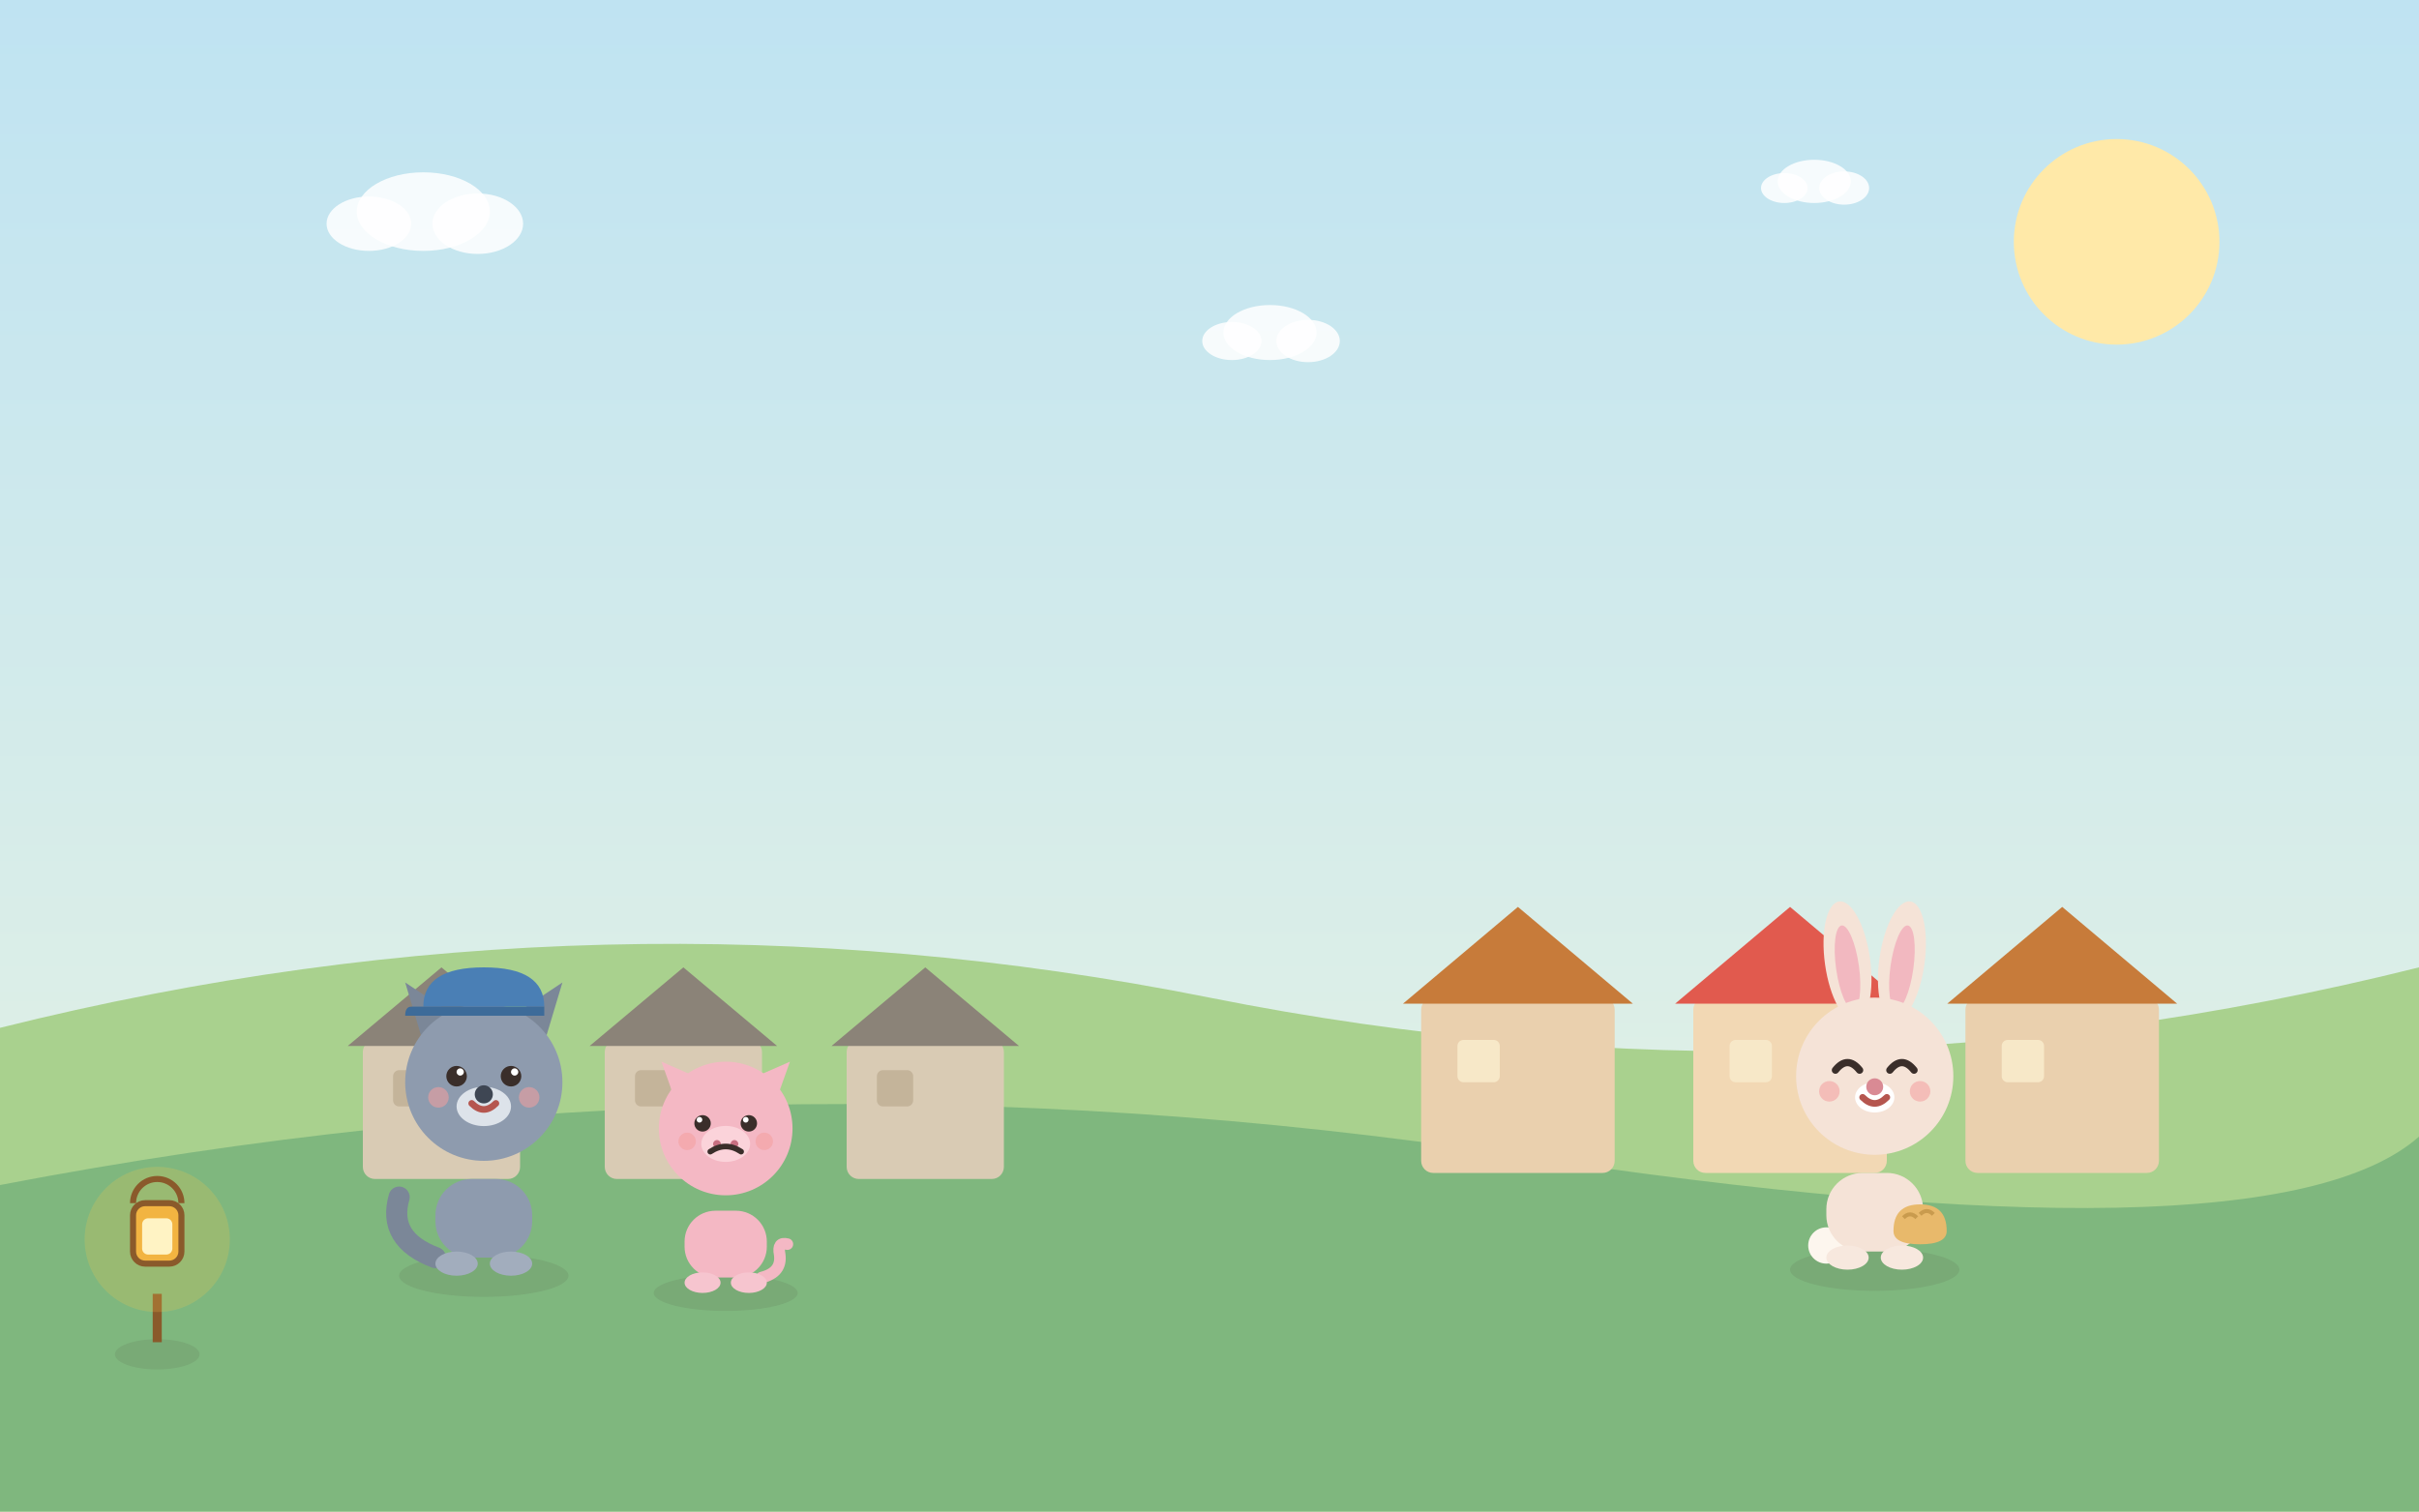
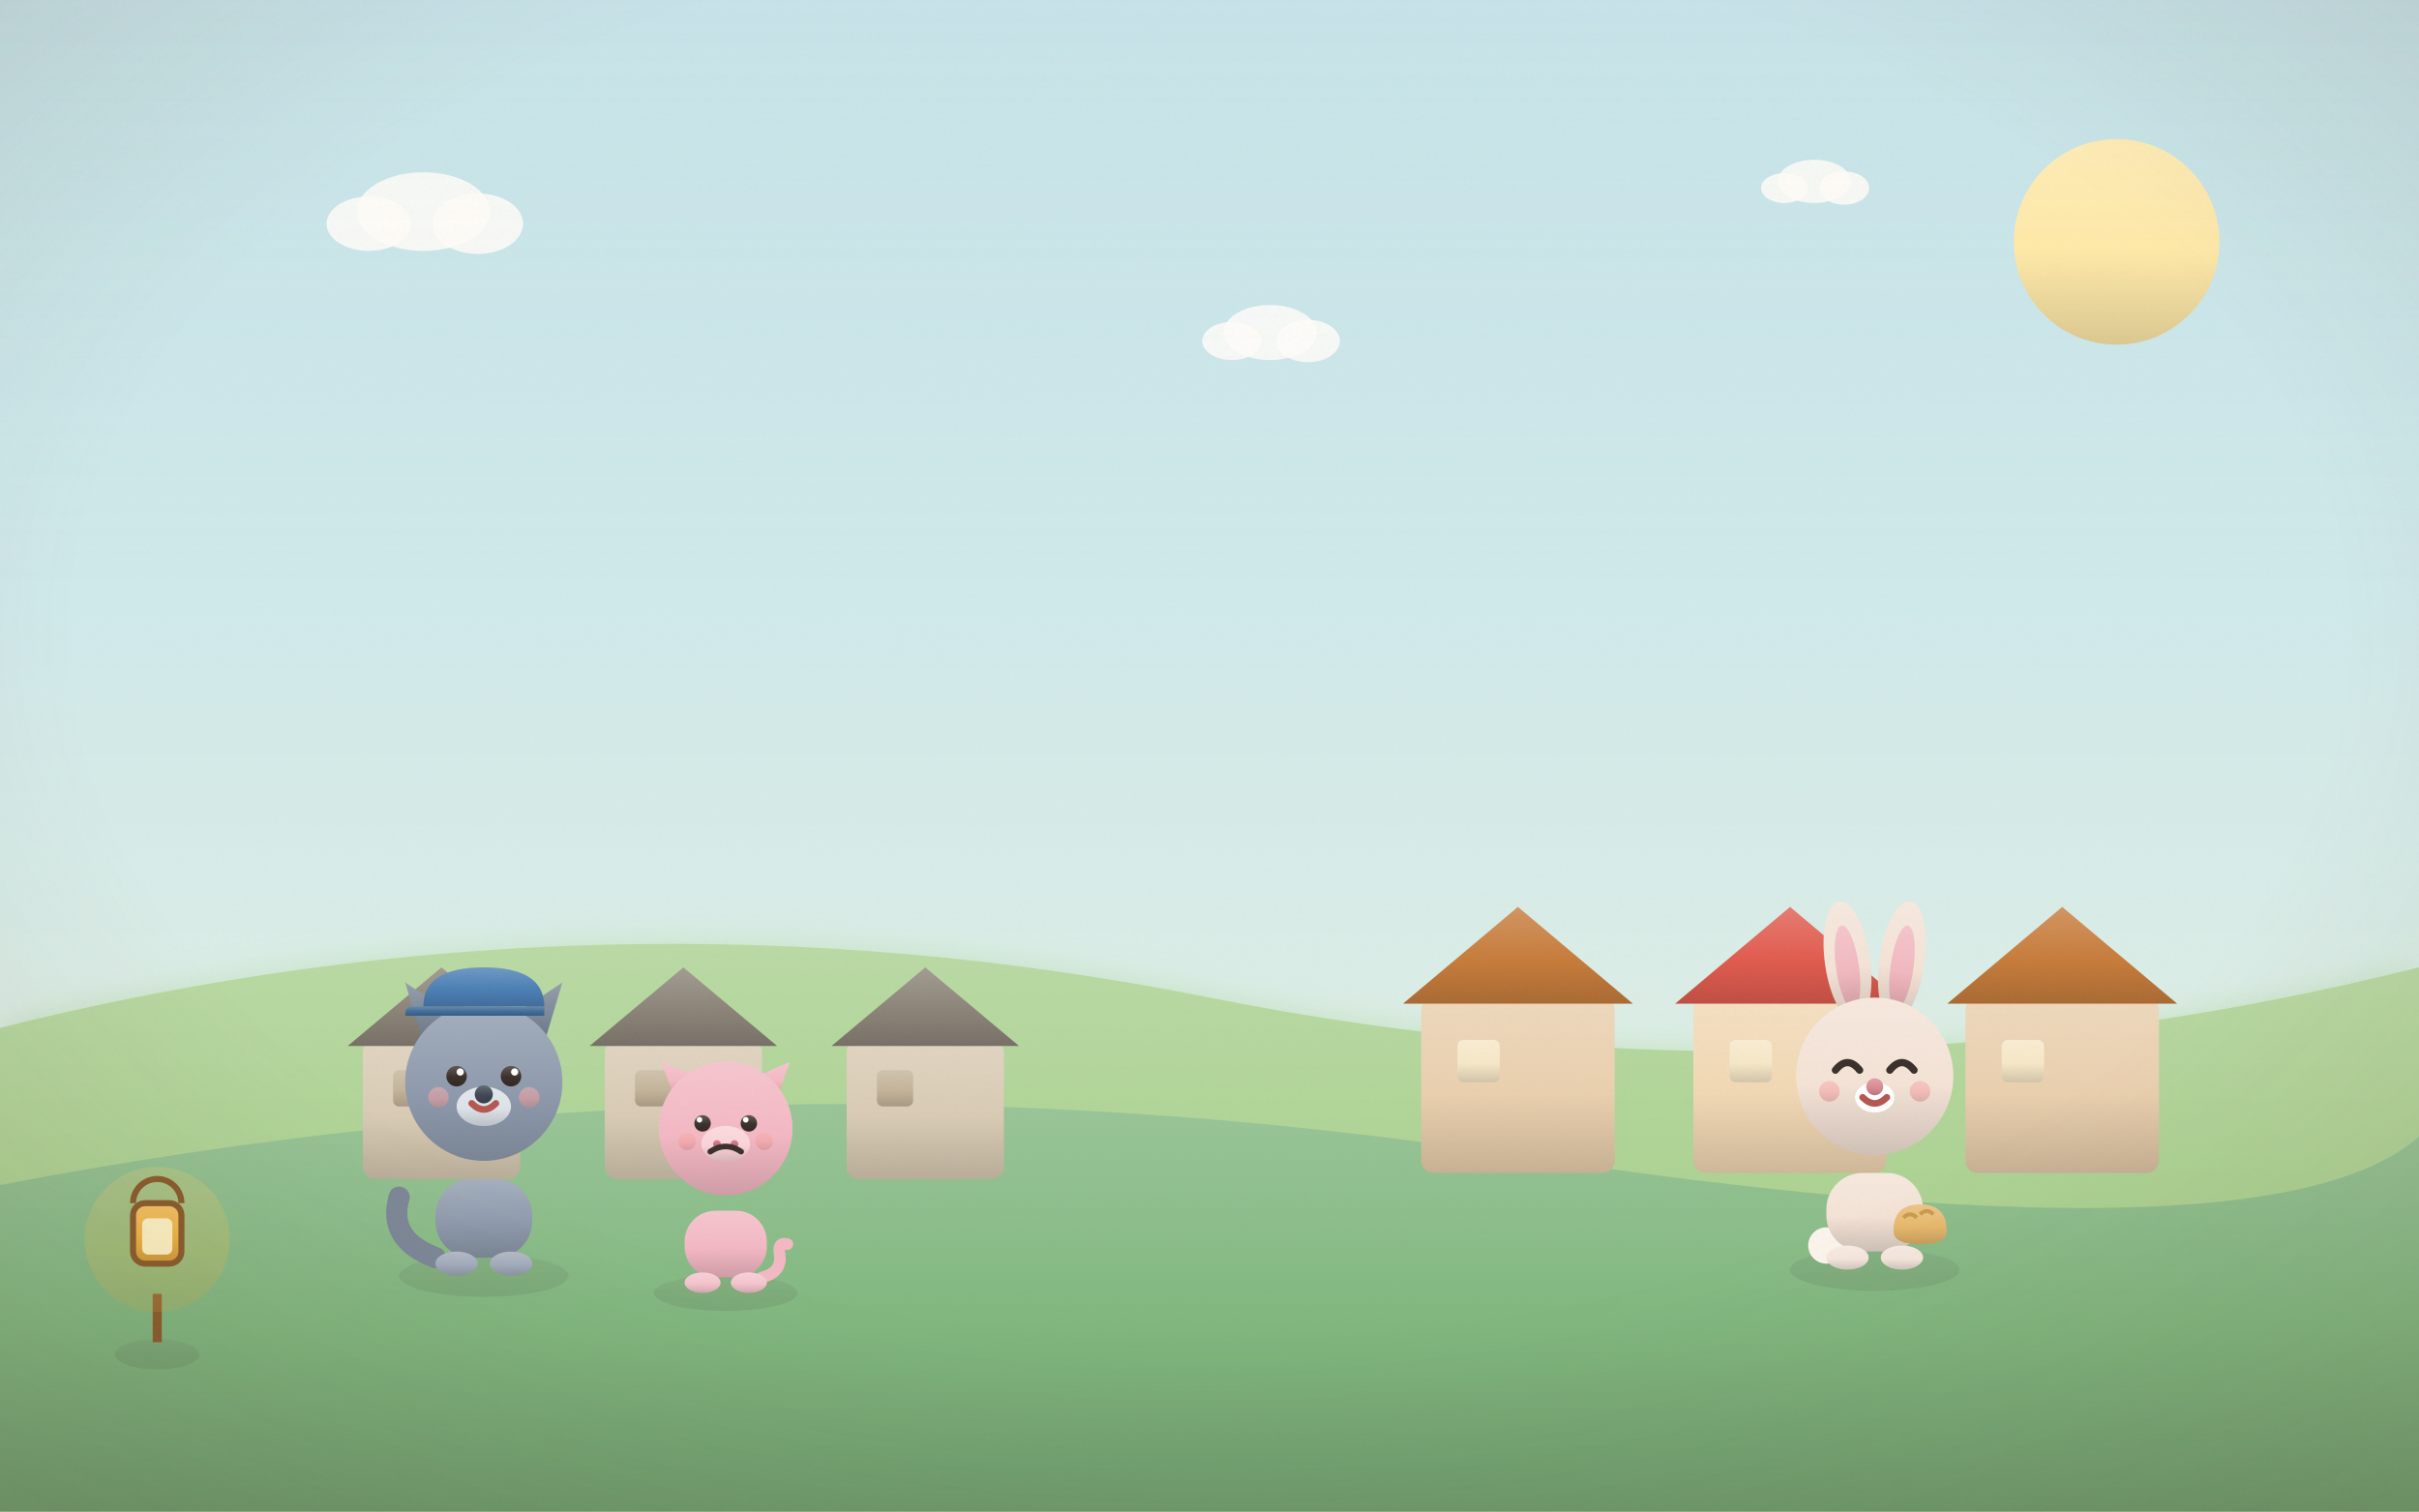
<svg xmlns="http://www.w3.org/2000/svg" viewBox="0 0 800 500">
+   <defs>
+     <linearGradient id="gFFE9A8" x1="0" y1="0" x2="0" y2="1">
+       <stop offset="0" stop-color="#ffedb9" />
+       <stop offset="0.55" stop-color="#FFE9A8" />
+       <stop offset="1" stop-color="#d9c68f" />
+     </linearGradient>
+     <linearGradient id="gA9D18E" x1="0" y1="0" x2="0" y2="1">
+       <stop offset="0" stop-color="#badaa5" />
+       <stop offset="0.55" stop-color="#A9D18E" />
+       <stop offset="1" stop-color="#90b279" />
+     </linearGradient>
+     <linearGradient id="g7FB77E" x1="0" y1="0" x2="0" y2="1">
+       <stop offset="0" stop-color="#99c598" />
+       <stop offset="0.55" stop-color="#7FB77E" />
+       <stop offset="1" stop-color="#6c9c6b" />
+     </linearGradient>
+     <linearGradient id="gEAD0AE" x1="0" y1="0" x2="0" y2="1">
+       <stop offset="0" stop-color="#eed9be" />
+       <stop offset="0.55" stop-color="#EAD0AE" />
+       <stop offset="1" stop-color="#c7b194" />
+     </linearGradient>
+     <linearGradient id="gC77B3A" x1="0" y1="0" x2="0" y2="1">
+       <stop offset="0" stop-color="#d29561" />
+       <stop offset="0.55" stop-color="#C77B3A" />
+       <stop offset="1" stop-color="#a96931" />
+     </linearGradient>
+     <linearGradient id="gF7E8C8" x1="0" y1="0" x2="0" y2="1">
+       <stop offset="0" stop-color="#f9edd3" />
+       <stop offset="0.55" stop-color="#F7E8C8" />
+       <stop offset="1" stop-color="#d2c5aa" />
+     </linearGradient>
+     <linearGradient id="gF2D8B4" x1="0" y1="0" x2="0" y2="1">
+       <stop offset="0" stop-color="#f5e0c3" />
+       <stop offset="0.55" stop-color="#F2D8B4" />
+       <stop offset="1" stop-color="#ceb899" />
+     </linearGradient>
+     <linearGradient id="gE15A4E" x1="0" y1="0" x2="0" y2="1">
+       <stop offset="0" stop-color="#e77b71" />
+       <stop offset="0.55" stop-color="#E15A4E" />
+       <stop offset="1" stop-color="#bf4d42" />
+     </linearGradient>
+     <linearGradient id="gD9CBB4" x1="0" y1="0" x2="0" y2="1">
+       <stop offset="0" stop-color="#e1d5c3" />
+       <stop offset="0.55" stop-color="#D9CBB4" />
+       <stop offset="1" stop-color="#b8ad99" />
+     </linearGradient>
+     <linearGradient id="g8B8378" x1="0" y1="0" x2="0" y2="1">
+       <stop offset="0" stop-color="#a29c93" />
+       <stop offset="0.55" stop-color="#8B8378" />
+       <stop offset="1" stop-color="#766f66" />
+     </linearGradient>
+     <linearGradient id="gC4B49A" x1="0" y1="0" x2="0" y2="1">
+       <stop offset="0" stop-color="#d0c3ae" />
+       <stop offset="0.55" stop-color="#C4B49A" />
+       <stop offset="1" stop-color="#a79983" />
+     </linearGradient>
+     <linearGradient id="g3A2E2A" x1="0" y1="0" x2="0" y2="1">
+       <stop offset="0" stop-color="#615855" />
+       <stop offset="0.55" stop-color="#3A2E2A" />
+       <stop offset="1" stop-color="#312724" />
+     </linearGradient>
+     <linearGradient id="gF5E3D7" x1="0" y1="0" x2="0" y2="1">
+       <stop offset="0" stop-color="#f7e9df" />
+       <stop offset="0.55" stop-color="#F5E3D7" />
+       <stop offset="1" stop-color="#d0c1b7" />
+     </linearGradient>
+     <linearGradient id="gF7E8DE" x1="0" y1="0" x2="0" y2="1">
+       <stop offset="0" stop-color="#f9ede5" />
+       <stop offset="0.55" stop-color="#F7E8DE" />
+       <stop offset="1" stop-color="#d2c5bd" />
+     </linearGradient>
+     <linearGradient id="gF2B8C0" x1="0" y1="0" x2="0" y2="1">
+       <stop offset="0" stop-color="#f5c6cd" />
+       <stop offset="0.55" stop-color="#F2B8C0" />
+       <stop offset="1" stop-color="#ce9ca3" />
+     </linearGradient>
+     <linearGradient id="gD98A94" x1="0" y1="0" x2="0" y2="1">
+       <stop offset="0" stop-color="#e1a1a9" />
+       <stop offset="0.55" stop-color="#D98A94" />
+       <stop offset="1" stop-color="#b8757e" />
+     </linearGradient>
+     <linearGradient id="gF49E9E" x1="0" y1="0" x2="0" y2="1">
+       <stop offset="0" stop-color="#f6b1b1" />
+       <stop offset="0.55" stop-color="#F49E9E" />
+       <stop offset="1" stop-color="#cf8686" />
+     </linearGradient>
+     <linearGradient id="gE8B96B" x1="0" y1="0" x2="0" y2="1">
+       <stop offset="0" stop-color="#edc789" />
+       <stop offset="0.55" stop-color="#E8B96B" />
+       <stop offset="1" stop-color="#c59d5b" />
+     </linearGradient>
+     <linearGradient id="g8E9BAE" x1="0" y1="0" x2="0" y2="1">
+       <stop offset="0" stop-color="#a5afbe" />
+       <stop offset="0.55" stop-color="#8E9BAE" />
+       <stop offset="1" stop-color="#798494" />
+     </linearGradient>
+     <linearGradient id="gA2ADBD" x1="0" y1="0" x2="0" y2="1">
+       <stop offset="0" stop-color="#b5bdca" />
+       <stop offset="0.55" stop-color="#A2ADBD" />
+       <stop offset="1" stop-color="#8a93a1" />
+     </linearGradient>
+     <linearGradient id="g7B8798" x1="0" y1="0" x2="0" y2="1">
+       <stop offset="0" stop-color="#959fad" />
+       <stop offset="0.55" stop-color="#7B8798" />
+       <stop offset="1" stop-color="#697381" />
+     </linearGradient>
+     <linearGradient id="gDDE3EA" x1="0" y1="0" x2="0" y2="1">
+       <stop offset="0" stop-color="#e4e9ee" />
+       <stop offset="0.55" stop-color="#DDE3EA" />
+       <stop offset="1" stop-color="#bcc1c7" />
+     </linearGradient>
+     <linearGradient id="g3E4653" x1="0" y1="0" x2="0" y2="1">
+       <stop offset="0" stop-color="#656b75" />
+       <stop offset="0.55" stop-color="#3E4653" />
+       <stop offset="1" stop-color="#353c47" />
+     </linearGradient>
+     <linearGradient id="g4A7FB5" x1="0" y1="0" x2="0" y2="1">
+       <stop offset="0" stop-color="#6e99c4" />
+       <stop offset="0.55" stop-color="#4A7FB5" />
+       <stop offset="1" stop-color="#3f6c9a" />
+     </linearGradient>
+     <linearGradient id="g3D6B99" x1="0" y1="0" x2="0" y2="1">
+       <stop offset="0" stop-color="#6489ad" />
+       <stop offset="0.55" stop-color="#3D6B99" />
+       <stop offset="1" stop-color="#345b82" />
+     </linearGradient>
+     <linearGradient id="gF4B8C4" x1="0" y1="0" x2="0" y2="1">
+       <stop offset="0" stop-color="#f6c6d0" />
+       <stop offset="0.55" stop-color="#F4B8C4" />
+       <stop offset="1" stop-color="#cf9ca7" />
+     </linearGradient>
+     <linearGradient id="gF6C5CF" x1="0" y1="0" x2="0" y2="1">
+       <stop offset="0" stop-color="#f8d1d9" />
+       <stop offset="0.55" stop-color="#F6C5CF" />
+       <stop offset="1" stop-color="#d1a7b0" />
+     </linearGradient>
+     <linearGradient id="gFBD3DA" x1="0" y1="0" x2="0" y2="1">
+       <stop offset="0" stop-color="#fcdce1" />
+       <stop offset="0.55" stop-color="#FBD3DA" />
+       <stop offset="1" stop-color="#d5b3b9" />
+     </linearGradient>
+     <linearGradient id="gC76E80" x1="0" y1="0" x2="0" y2="1">
+       <stop offset="0" stop-color="#d28b99" />
+       <stop offset="0.55" stop-color="#C76E80" />
+       <stop offset="1" stop-color="#a95e6d" />
+     </linearGradient>
+     <linearGradient id="gF8C64B" x1="0" y1="0" x2="0" y2="1">
+       <stop offset="0" stop-color="#f9d16f" />
+       <stop offset="0.55" stop-color="#F8C64B" />
+       <stop offset="1" stop-color="#d3a840" />
+     </linearGradient>
+     <linearGradient id="gF2B441" x1="0" y1="0" x2="0" y2="1">
+       <stop offset="0" stop-color="#f5c367" />
+       <stop offset="0.55" stop-color="#F2B441" />
+       <stop offset="1" stop-color="#ce9937" />
+     </linearGradient>
+     <filter id="fwash" x="-8%" y="-8%" width="116%" height="116%">
+       <feGaussianBlur stdDeviation="5" />
+     </filter>
+     <filter id="fpaper" x="0" y="0" width="100%" height="100%">
+       <feTurbulence type="fractalNoise" baseFrequency="0.85" numOctaves="2" seed="7" stitchTiles="stitch" />
+       <feColorMatrix type="matrix" values="0 0 0 0 0.42 0 0 0 0 0.35 0 0 0 0 0.27 0 0 0 0.05 0" />
+     </filter>
+     <radialGradient id="fvig" cx="0.5" cy="0.42" r="0.75">
+       <stop offset="0.62" stop-color="#5E4433" stop-opacity="0" />
+       <stop offset="1" stop-color="#5E4433" stop-opacity="0.17" />
+     </radialGradient>
+     <linearGradient id="fwarm" x1="0" y1="0" x2="0" y2="1">
+       <stop offset="0" stop-color="#FFE9A8" stop-opacity="0.12" />
+       <stop offset="0.4" stop-color="#FFE9A8" stop-opacity="0" />
+     </linearGradient>
+   </defs>
  <defs>
    <linearGradient id="sky" x1="0" y1="0" x2="0" y2="1">
      <stop offset="0" stop-color="#BFE3F2" />
      <stop offset="1" stop-color="#EAF4E2" />
    </linearGradient>
  </defs>
  <rect x="0" y="0" width="800" height="500" rx="0" fill="url(#sky)" />
-   <circle cx="700" cy="80" r="34" fill="#FFE9A8" />
+   <circle cx="700" cy="80" r="34" fill="url(#gFFE9A8)" />
  <g transform="translate(140,70) scale(1,1)">
    <ellipse cx="0" cy="0" rx="22" ry="13" fill="#FFFFFF" opacity="0.85" />
    <ellipse cx="-18" cy="4" rx="14" ry="9" fill="#FFFFFF" opacity="0.85" />
    <ellipse cx="18" cy="4" rx="15" ry="10" fill="#FFFFFF" opacity="0.85" />
  </g>
  <g transform="translate(420,110) scale(0.7,0.7)">
    <ellipse cx="0" cy="0" rx="22" ry="13" fill="#FFFFFF" opacity="0.85" />
    <ellipse cx="-18" cy="4" rx="14" ry="9" fill="#FFFFFF" opacity="0.85" />
    <ellipse cx="18" cy="4" rx="15" ry="10" fill="#FFFFFF" opacity="0.85" />
  </g>
  <g transform="translate(600,60) scale(0.55,0.55)">
    <ellipse cx="0" cy="0" rx="22" ry="13" fill="#FFFFFF" opacity="0.85" />
    <ellipse cx="-18" cy="4" rx="14" ry="9" fill="#FFFFFF" opacity="0.85" />
    <ellipse cx="18" cy="4" rx="15" ry="10" fill="#FFFFFF" opacity="0.85" />
  </g>
-   <path d="M0,340 Q200,290 400,330 T800,320 L800,500 L0,500 Z" fill="#A9D18E" />
-   <path d="M0,392 Q250,344 500,382 T800,376 L800,500 L0,500 Z" fill="#7FB77E" />
+   <g filter="url(#fwash)" opacity="0.55">
+     <path d="M0,340 Q200,290 400,330 T800,320 L800,500 L0,500 Z" fill="url(#gA9D18E)" />
+     <path d="M0,392 Q250,344 500,382 T800,376 L800,500 L0,500 Z" fill="url(#g7FB77E)" />
+   </g>
+   <path d="M0,340 Q200,290 400,330 T800,320 L800,500 L0,500 Z" fill="url(#gA9D18E)" />
+   <path d="M0,392 Q250,344 500,382 T800,376 L800,500 L0,500 Z" fill="url(#g7FB77E)" />
  <g transform="translate(0,0) scale(1,1)">
-     <rect x="470" y="330" width="64" height="58" rx="4" fill="#EAD0AE" />
-     <path d="M464,332 L502,300 L540,332 Z" fill="#C77B3A" />
-     <rect x="482" y="344" width="14" height="14" rx="2" fill="#F7E8C8" />
-     <rect x="560" y="330" width="64" height="58" rx="4" fill="#F2D8B4" />
-     <path d="M554,332 L592,300 L630,332 Z" fill="#E15A4E" />
-     <rect x="572" y="344" width="14" height="14" rx="2" fill="#F7E8C8" />
-     <rect x="650" y="330" width="64" height="58" rx="4" fill="#EAD0AE" />
-     <path d="M644,332 L682,300 L720,332 Z" fill="#C77B3A" />
-     <rect x="662" y="344" width="14" height="14" rx="2" fill="#F7E8C8" />
+     <rect x="470" y="330" width="64" height="58" rx="4" fill="url(#gEAD0AE)" />
+     <path d="M464,332 L502,300 L540,332 Z" fill="url(#gC77B3A)" />
+     <rect x="482" y="344" width="14" height="14" rx="2" fill="url(#gF7E8C8)" />
+     <rect x="560" y="330" width="64" height="58" rx="4" fill="url(#gF2D8B4)" />
+     <path d="M554,332 L592,300 L630,332 Z" fill="url(#gE15A4E)" />
+     <rect x="572" y="344" width="14" height="14" rx="2" fill="url(#gF7E8C8)" />
+     <rect x="650" y="330" width="64" height="58" rx="4" fill="url(#gEAD0AE)" />
+     <path d="M644,332 L682,300 L720,332 Z" fill="url(#gC77B3A)" />
+     <rect x="662" y="344" width="14" height="14" rx="2" fill="url(#gF7E8C8)" />
  </g>
  <g transform="translate(0,0) scale(1,1)">
-     <rect x="120" y="344" width="52" height="46" rx="4" fill="#D9CBB4" />
-     <path d="M115,346 L146,320 L177,346 Z" fill="#8B8378" />
-     <rect x="130" y="354" width="12" height="12" rx="2" fill="#C4B49A" />
-     <rect x="200" y="344" width="52" height="46" rx="4" fill="#D9CBB4" />
-     <path d="M195,346 L226,320 L257,346 Z" fill="#8B8378" />
-     <rect x="210" y="354" width="12" height="12" rx="2" fill="#C4B49A" />
-     <rect x="280" y="344" width="52" height="46" rx="4" fill="#D9CBB4" />
-     <path d="M275,346 L306,320 L337,346 Z" fill="#8B8378" />
-     <rect x="290" y="354" width="12" height="12" rx="2" fill="#C4B49A" />
+     <rect x="120" y="344" width="52" height="46" rx="4" fill="url(#gD9CBB4)" />
+     <path d="M115,346 L146,320 L177,346 Z" fill="url(#g8B8378)" />
+     <rect x="130" y="354" width="12" height="12" rx="2" fill="url(#gC4B49A)" />
+     <rect x="200" y="344" width="52" height="46" rx="4" fill="url(#gD9CBB4)" />
+     <path d="M195,346 L226,320 L257,346 Z" fill="url(#g8B8378)" />
+     <rect x="210" y="354" width="12" height="12" rx="2" fill="url(#gC4B49A)" />
+     <rect x="280" y="344" width="52" height="46" rx="4" fill="url(#gD9CBB4)" />
+     <path d="M275,346 L306,320 L337,346 Z" fill="url(#g8B8378)" />
+     <rect x="290" y="354" width="12" height="12" rx="2" fill="url(#gC4B49A)" />
  </g>
  <g transform="translate(620,418) scale(1,1)">
-     <ellipse cx="0" cy="2" rx="28" ry="7" fill="#3A2E2A" opacity="0.10" />
+     <ellipse cx="0" cy="2" rx="28" ry="7" fill="url(#g3A2E2A)" opacity="0.10" />
    <g transform="translate(0,0) scale(1,1)">
      <circle cx="-16" cy="-6" r="6" fill="#FDF6EE" />
-       <rect x="-16" y="-30" width="32" height="26" rx="12" fill="#F5E3D7" />
-       <ellipse cx="-9" cy="-2" rx="7" ry="4" fill="#f7e8de" />
-       <ellipse cx="9" cy="-2" rx="7" ry="4" fill="#f7e8de" />
+       <rect x="-16" y="-30" width="32" height="26" rx="12" fill="url(#gF5E3D7)" />
+       <ellipse cx="-9" cy="-2" rx="7" ry="4" fill="url(#gF7E8DE)" />
+       <ellipse cx="9" cy="-2" rx="7" ry="4" fill="url(#gF7E8DE)" />
    </g>
    <g transform="translate(0,-62) scale(1,1)">
-       <ellipse cx="-9" cy="-38" rx="7.5" ry="20" fill="#F5E3D7" transform="rotate(-8 -9 -38)" />
-       <ellipse cx="9" cy="-38" rx="7.5" ry="20" fill="#F5E3D7" transform="rotate(8 9 -38)" />
-       <ellipse cx="-9" cy="-36" rx="3.8" ry="14" fill="#F2B8C0" transform="rotate(-8 -9 -36)" />
-       <ellipse cx="9" cy="-36" rx="3.8" ry="14" fill="#F2B8C0" transform="rotate(8 9 -36)" />
-       <circle cx="0" cy="0" r="26" fill="#F5E3D7" />
+       <ellipse cx="-9" cy="-38" rx="7.5" ry="20" fill="url(#gF5E3D7)" transform="rotate(-8 -9 -38)" />
+       <ellipse cx="9" cy="-38" rx="7.5" ry="20" fill="url(#gF5E3D7)" transform="rotate(8 9 -38)" />
+       <ellipse cx="-9" cy="-36" rx="3.8" ry="14" fill="url(#gF2B8C0)" transform="rotate(-8 -9 -36)" />
+       <ellipse cx="9" cy="-36" rx="3.8" ry="14" fill="url(#gF2B8C0)" transform="rotate(8 9 -36)" />
+       <circle cx="0" cy="0" r="26" fill="url(#gF5E3D7)" />
      <ellipse cx="0" cy="7" rx="6.5" ry="5" fill="#fff" />
-       <circle cx="0" cy="3.5" r="2.8" fill="#D98A94" />
+       <circle cx="0" cy="3.5" r="2.8" fill="url(#gD98A94)" />
      <path d="M-13,-2 q4,-5 8,0 M5,-2 q4,-5 8,0" stroke="#3A2E2A" stroke-width="2.4" stroke-linecap="round" fill="none" />
-       <circle cx="-15" cy="5" r="3.4" fill="#F49E9E" opacity="0.55" />
-       <circle cx="15" cy="5" r="3.4" fill="#F49E9E" opacity="0.55" />
+       <circle cx="-15" cy="5" r="3.4" fill="url(#gF49E9E)" opacity="0.55" />
+       <circle cx="15" cy="5" r="3.4" fill="url(#gF49E9E)" opacity="0.55" />
      <path d="M-4,7 q4,4 8,0" stroke="#B5564F" stroke-width="2.2" stroke-linecap="round" fill="none" />
    </g>
    <g transform="translate(15,-13) scale(1.1,1.1)">
-       <path d="M-8,2 q0,-8 8,-8 q8,0 8,8 q0,4 -8,4 q-8,0 -8,-4 z" fill="#E8B96B" />
+       <path d="M-8,2 q0,-8 8,-8 q8,0 8,8 q0,4 -8,4 q-8,0 -8,-4 z" fill="url(#gE8B96B)" />
      <path d="M-5,-2 q2,-2 4,0 M0,-3 q2,-2 4,0" stroke="#C99B4E" stroke-width="1.2" fill="none" />
    </g>
  </g>
  <g transform="translate(160,420) scale(-1,1)">
-     <ellipse cx="0" cy="2" rx="28" ry="7" fill="#3A2E2A" opacity="0.10" />
+     <ellipse cx="0" cy="2" rx="28" ry="7" fill="url(#g3A2E2A)" opacity="0.10" />
    <g transform="translate(0,0) scale(1,1)">
      <path d="M16,-4 q16,-6 12,-20" stroke="#7B8798" stroke-width="7" stroke-linecap="round" fill="none" />
-       <rect x="-16" y="-30" width="32" height="26" rx="12" fill="#8E9BAE" />
-       <ellipse cx="-9" cy="-2" rx="7" ry="4" fill="#a2adbd" />
-       <ellipse cx="9" cy="-2" rx="7" ry="4" fill="#a2adbd" />
+       <rect x="-16" y="-30" width="32" height="26" rx="12" fill="url(#g8E9BAE)" />
+       <ellipse cx="-9" cy="-2" rx="7" ry="4" fill="url(#gA2ADBD)" />
+       <ellipse cx="9" cy="-2" rx="7" ry="4" fill="url(#gA2ADBD)" />
    </g>
    <g transform="translate(0,-62) scale(1,1)">
-       <path d="M-20,-13 L-26,-33 L-8,-21 Z" fill="#7B8798" />
-       <path d="M20,-13 L26,-33 L8,-21 Z" fill="#7B8798" />
-       <circle cx="0" cy="0" r="26" fill="#8E9BAE" />
-       <ellipse cx="0" cy="8" rx="9" ry="6.5" fill="#DDE3EA" />
-       <circle cx="0" cy="4" r="3" fill="#3E4653" />
-       <circle cx="-9" cy="-2" r="3.4" fill="#3A2E2A" />
-       <circle cx="9" cy="-2" r="3.4" fill="#3A2E2A" />
+       <path d="M-20,-13 L-26,-33 L-8,-21 Z" fill="url(#g7B8798)" />
+       <path d="M20,-13 L26,-33 L8,-21 Z" fill="url(#g7B8798)" />
+       <circle cx="0" cy="0" r="26" fill="url(#g8E9BAE)" />
+       <ellipse cx="0" cy="8" rx="9" ry="6.5" fill="url(#gDDE3EA)" />
+       <circle cx="0" cy="4" r="3" fill="url(#g3E4653)" />
+       <circle cx="-9" cy="-2" r="3.4" fill="url(#g3A2E2A)" />
+       <circle cx="9" cy="-2" r="3.4" fill="url(#g3A2E2A)" />
      <circle cx="-10.2" cy="-3.4" r="1.2" fill="#fff" />
      <circle cx="7.8" cy="-3.4" r="1.2" fill="#fff" />
-       <circle cx="-15" cy="5" r="3.4" fill="#F49E9E" opacity="0.55" />
-       <circle cx="15" cy="5" r="3.4" fill="#F49E9E" opacity="0.55" />
+       <circle cx="-15" cy="5" r="3.4" fill="url(#gF49E9E)" opacity="0.55" />
+       <circle cx="15" cy="5" r="3.4" fill="url(#gF49E9E)" opacity="0.55" />
      <path d="M-4,7 q4,4 8,0" stroke="#B5564F" stroke-width="2.2" stroke-linecap="round" fill="none" />
      <g transform="translate(0,-5) scale(1,1)">
-         <path d="M-20,-20 q0,-13 20,-13 q20,0 20,13 z" fill="#4A7FB5" />
-         <path d="M-20,-20 h44 q2,0 2,3 h-46 z" fill="#3D6B99" />
+         <path d="M-20,-20 q0,-13 20,-13 q20,0 20,13 z" fill="url(#g4A7FB5)" />
+         <path d="M-20,-20 h44 q2,0 2,3 h-46 z" fill="url(#g3D6B99)" />
      </g>
    </g>
  </g>
  <g transform="translate(240,426) scale(0.85,0.85)">
-     <ellipse cx="0" cy="2" rx="28" ry="7" fill="#3A2E2A" opacity="0.10" />
+     <ellipse cx="0" cy="2" rx="28" ry="7" fill="url(#g3A2E2A)" opacity="0.10" />
    <g transform="translate(0,0) scale(1,1)">
      <path d="M14,-4 q8,-2 7,-9 q-1,-5 3,-4" stroke="#F4B8C4" stroke-width="4.5" stroke-linecap="round" fill="none" />
-       <rect x="-16" y="-30" width="32" height="26" rx="12" fill="#F4B8C4" />
-       <ellipse cx="-9" cy="-2" rx="7" ry="4" fill="#f6c5cf" />
-       <ellipse cx="9" cy="-2" rx="7" ry="4" fill="#f6c5cf" />
+       <rect x="-16" y="-30" width="32" height="26" rx="12" fill="url(#gF4B8C4)" />
+       <ellipse cx="-9" cy="-2" rx="7" ry="4" fill="url(#gF6C5CF)" />
+       <ellipse cx="9" cy="-2" rx="7" ry="4" fill="url(#gF6C5CF)" />
    </g>
    <g transform="translate(0,-62) scale(1,1)">
-       <path d="M-20,-12 L-25,-26 L-9,-19 Z" fill="#F4B8C4" />
-       <path d="M20,-12 L25,-26 L9,-19 Z" fill="#F4B8C4" />
-       <circle cx="0" cy="0" r="26" fill="#F4B8C4" />
-       <ellipse cx="0" cy="6" rx="9.5" ry="7" fill="#FBD3DA" />
-       <circle cx="-3.4" cy="6" r="1.5" fill="#C76E80" />
-       <circle cx="3.4" cy="6" r="1.5" fill="#C76E80" />
-       <circle cx="-9" cy="-2" r="3.2" fill="#3A2E2A" />
-       <circle cx="9" cy="-2" r="3.2" fill="#3A2E2A" />
+       <path d="M-20,-12 L-25,-26 L-9,-19 Z" fill="url(#gF4B8C4)" />
+       <path d="M20,-12 L25,-26 L9,-19 Z" fill="url(#gF4B8C4)" />
+       <circle cx="0" cy="0" r="26" fill="url(#gF4B8C4)" />
+       <ellipse cx="0" cy="6" rx="9.5" ry="7" fill="url(#gFBD3DA)" />
+       <circle cx="-3.4" cy="6" r="1.5" fill="url(#gC76E80)" />
+       <circle cx="3.4" cy="6" r="1.5" fill="url(#gC76E80)" />
+       <circle cx="-9" cy="-2" r="3.2" fill="url(#g3A2E2A)" />
+       <circle cx="9" cy="-2" r="3.2" fill="url(#g3A2E2A)" />
      <circle cx="-10.2" cy="-3.4" r="1.1" fill="#fff" />
      <circle cx="7.8" cy="-3.4" r="1.1" fill="#fff" />
      <path d="M-6,9 q6,-4 12,0" stroke="#3A2E2A" stroke-width="2.2" stroke-linecap="round" fill="none" />
-       <circle cx="-15" cy="5" r="3.4" fill="#F49E9E" opacity="0.55" />
-       <circle cx="15" cy="5" r="3.4" fill="#F49E9E" opacity="0.55" />
+       <circle cx="-15" cy="5" r="3.4" fill="url(#gF49E9E)" opacity="0.55" />
+       <circle cx="15" cy="5" r="3.4" fill="url(#gF49E9E)" opacity="0.55" />
    </g>
  </g>
  <g transform="translate(52,446) scale(1,1)">
-     <ellipse cx="0" cy="2" rx="14" ry="5" fill="#3A2E2A" opacity="0.10" />
+     <ellipse cx="0" cy="2" rx="14" ry="5" fill="url(#g3A2E2A)" opacity="0.10" />
    <path d="M0,-2 v-16" fill="none" stroke="#8a5a2b" stroke-width="3" />
-     <circle cx="0" cy="-36" r="24" fill="#F8C64B" opacity="0.22" />
+     <circle cx="0" cy="-36" r="24" fill="url(#gF8C64B)" opacity="0.22" />
    <path d="M-8,-48 a8,8 0 0 1 16,0" stroke="#8a5a2b" stroke-width="2" fill="none" />
-     <rect x="-8" y="-48" width="16" height="20" rx="4" fill="#F2B441" stroke="#8a5a2b" stroke-width="2" />
+     <rect x="-8" y="-48" width="16" height="20" rx="4" fill="url(#gF2B441)" stroke="#8a5a2b" stroke-width="2" />
    <rect x="-5" y="-43" width="10" height="12" rx="2" fill="#FFF3C4" />
  </g>
+   <rect width="800" height="500" fill="url(#fwarm)" />
+   <rect width="800" height="500" fill="url(#fvig)" />
+   <rect width="800" height="500" filter="url(#fpaper)" />
</svg>
